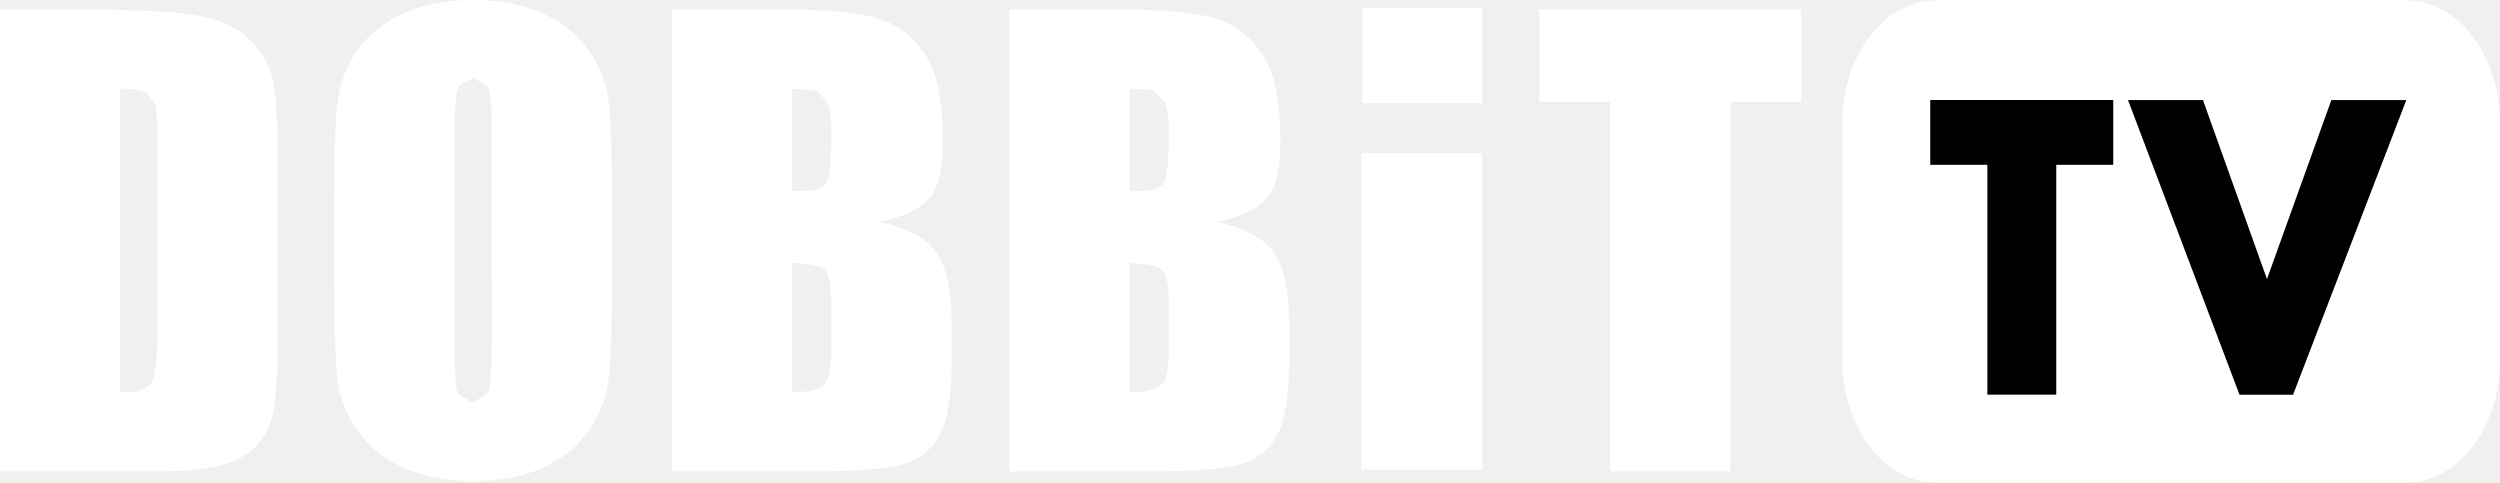
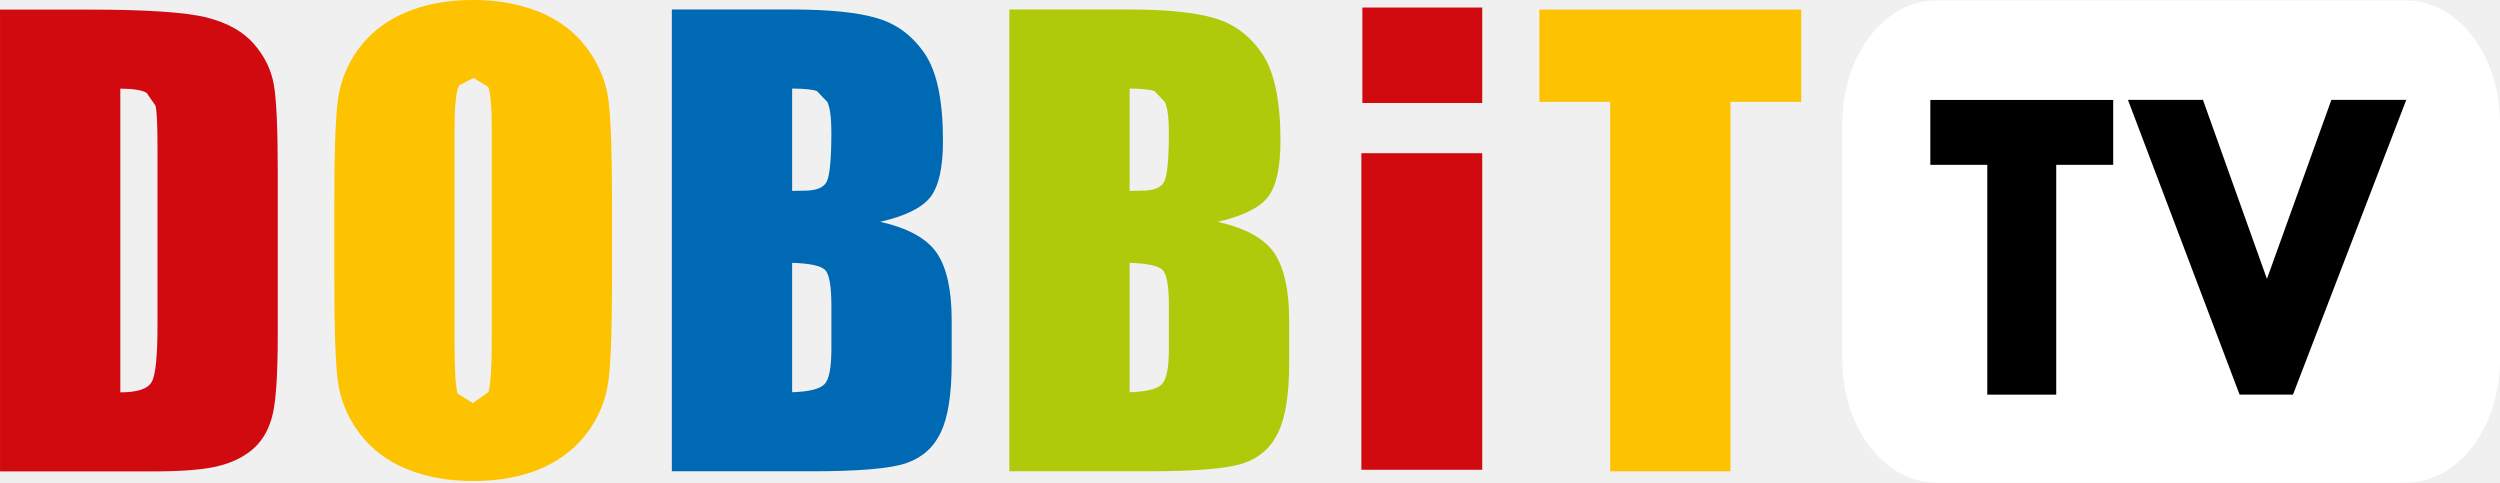
- <svg xmlns="http://www.w3.org/2000/svg" height="115.82" width="600" version="1.1" viewBox="0 0 158.75 30.645">
-   <g transform="translate(27.494 -92.728)">
-     <g fill="#fff">
-       <path d="m131.26 115.58c0 4.309-2.665 7.795-5.959 7.795h-29.845c-3.288 0-5.959-3.487-5.959-7.795v-15.027c0-4.309 2.671-7.802 5.959-7.802h29.842c3.294 0 5.959 3.493 5.959 7.802z" />
-       <path d="m-19.858 98.358v19.289c1.081 0 1.743-0.219 1.989-0.663 0.252-0.437 0.378-1.637 0.378-3.599v-11.388c0-1.326-0.046-2.181-0.126-2.552l-0.57-0.822c-0.298-0.179-0.855-0.265-1.67-0.265m-7.636-5.018h5.701c3.672 0 6.165 0.172 7.457 0.51 1.299 0.338 2.287 0.888 2.956 1.664 0.676 0.776 1.1 1.631 1.273 2.579 0.166 0.948 0.252 2.817 0.252 5.588v10.274c0 2.632-0.126 4.388-0.371 5.276-0.252 0.888-0.683 1.578-1.293 2.081-0.616 0.504-1.379 0.848-2.28 1.054-0.908 0.199-2.267 0.298-4.09 0.298h-9.605z" />
-       <path d="m3.727 100.87c0-1.365-0.073-2.24-0.225-2.618l-0.921-0.573-0.901 0.458c-0.212 0.312-0.312 1.22-0.312 2.731v13.708c0 1.704 0.066 2.751 0.205 3.149l0.955 0.597 0.988-0.683c0.139-0.457 0.212-1.551 0.212-3.281zm7.636 9.645c0 2.943-0.066 5.031-0.205 6.257s-0.577 2.34-1.306 3.354c-0.729 1.014-1.717 1.796-2.963 2.34-1.24 0.544-2.691 0.815-4.342 0.815-1.571 0-2.983-0.259-4.229-0.769-1.253-0.517-2.254-1.286-3.016-2.307-0.762-1.034-1.213-2.148-1.359-3.354-0.146-1.206-0.219-3.321-0.219-6.337v-5.018c0-2.95 0.073-5.031 0.212-6.257s0.57-2.346 1.299-3.361c0.736-1.014 1.717-1.79 2.963-2.333 1.246-0.544 2.691-0.815 4.348-0.815 1.564 0 2.976 0.252 4.229 0.769 1.246 0.51 2.254 1.279 3.016 2.307 0.756 1.027 1.213 2.141 1.359 3.347 0.139 1.213 0.212 3.321 0.212 6.344z" />
-       <path d="m22.804 109.43v8.219c1.074-0.033 1.757-0.205 2.048-0.51 0.298-0.298 0.444-1.041 0.444-2.227v-2.744c0-1.253-0.133-2.015-0.398-2.287-0.265-0.265-0.961-0.411-2.095-0.451m0-11.07v6.509l0.762-0.02c0.742 0 1.22-0.186 1.425-0.55 0.199-0.371 0.305-1.419 0.305-3.155 0-0.915-0.086-1.558-0.252-1.922l-0.663-0.696c-0.265-0.099-0.795-0.152-1.578-0.166m-7.636-5.022h7.61c2.406 0 4.229 0.192 5.462 0.563 1.24 0.371 2.24 1.133 3.003 2.274 0.762 1.14 1.14 2.97 1.14 5.508 0 1.71-0.265 2.903-0.802 3.579-0.544 0.676-1.604 1.2-3.182 1.558 1.763 0.398 2.963 1.061 3.593 1.989 0.63 0.921 0.941 2.34 0.941 4.249v2.718c0 1.982-0.225 3.447-0.676 4.401-0.457 0.961-1.18 1.611-2.167 1.962-0.994 0.351-3.023 0.524-6.092 0.524h-8.83z" />
-       <path d="m44.235 109.43v8.219c1.067-0.033 1.757-0.205 2.048-0.51 0.298-0.298 0.444-1.041 0.444-2.227v-2.744c0-1.253-0.133-2.015-0.398-2.287-0.265-0.265-0.961-0.411-2.095-0.451m0-11.07v6.509l0.756-0.02c0.749 0 1.226-0.186 1.432-0.55 0.199-0.371 0.305-1.419 0.305-3.155 0-0.915-0.086-1.558-0.252-1.922l-0.663-0.696c-0.272-0.099-0.795-0.152-1.578-0.166m-7.636-5.018h7.61c2.406 0 4.222 0.192 5.462 0.563 1.24 0.371 2.24 1.133 3.003 2.274 0.762 1.14 1.14 2.97 1.14 5.508 0 1.71-0.265 2.903-0.809 3.579-0.537 0.676-1.597 1.2-3.175 1.558 1.763 0.398 2.963 1.061 3.593 1.989 0.63 0.921 0.941 2.34 0.941 4.249v2.718c0 1.982-0.225 3.447-0.676 4.401-0.457 0.961-1.18 1.611-2.167 1.962-0.994 0.351-3.023 0.524-6.092 0.524h-8.829z" />
-       <path d="m86.887 93.34v5.86h-4.5v23.46h-7.637v-23.461h-4.501v-5.86z" />
-       <path d="m66.625 99.276h-7.616v-6.059h7.616z" />
-       <path d="m66.625 122.56h-7.676v-20.104h7.676z" />
-     </g>
-     <path d="m103.08 117.79h-4.375v-14.596h-3.626v-4.116h11.62v4.116h-3.619z" />
-     <path d="m116.46 110.45 4.09-11.368h4.759l-7.192 18.712h-3.401l-7.079-18.712h4.759z" />
+ <svg xmlns="http://www.w3.org/2000/svg" height="115.84" width="600" version="1.1" viewBox="0 0 158.75 30.65">
+   <g transform="translate(-26.458 -133.51)">
+     <path d="m185.21 156.36c0 4.308-2.667 7.799-5.956 7.799h-29.842c-3.296 0-5.963-3.491-5.963-7.799v-15.033c0-4.301 2.667-7.792 5.963-7.792h29.842c3.289 0 5.956 3.491 5.956 7.792z" fill="#fff" />
+     <path d="m34.097 139.14v19.285c1.075 0 1.739-0.216 1.99-0.656 0.251-0.44 0.37-1.641 0.37-3.596v-11.395c0-1.327-0.042-2.179-0.119-2.549l-0.573-0.824c-0.293-0.175-0.852-0.265-1.669-0.265m-7.639-5.02h5.698c3.68 0 6.165 0.175 7.464 0.51s2.283 0.894 2.961 1.669c0.67 0.768 1.096 1.634 1.264 2.576 0.168 0.95 0.251 2.814 0.251 5.593v10.264c0 2.632-0.119 4.392-0.37 5.279-0.244 0.887-0.677 1.585-1.292 2.088-0.614 0.496-1.375 0.845-2.283 1.047-0.901 0.202-2.262 0.3-4.085 0.3h-9.608z" fill="#d10a10" />
+     <path d="m57.682 141.65c0-1.362-0.077-2.241-0.223-2.618l-0.922-0.573-0.908 0.461c-0.202 0.307-0.307 1.215-0.307 2.73v13.706c0 1.704 0.063 2.751 0.202 3.156l0.957 0.594 0.985-0.691c0.147-0.454 0.216-1.55 0.216-3.275zm7.639 9.643c0 2.946-0.07 5.034-0.209 6.256-0.14 1.229-0.573 2.346-1.306 3.358-0.726 1.012-1.718 1.794-2.961 2.339-1.243 0.538-2.688 0.81-4.343 0.81-1.571 0-2.981-0.251-4.231-0.768-1.25-0.51-2.255-1.278-3.016-2.304-0.761-1.033-1.208-2.144-1.355-3.352-0.147-1.208-0.216-3.324-0.216-6.34v-5.02c0-2.94 0.07-5.027 0.209-6.256 0.133-1.222 0.573-2.346 1.299-3.358 0.733-1.012 1.718-1.794 2.961-2.332 1.243-0.545 2.695-0.817 4.35-0.817 1.564 0 2.974 0.258 4.224 0.768 1.25 0.517 2.255 1.285 3.016 2.311 0.761 1.026 1.215 2.144 1.362 3.352 0.14 1.208 0.216 3.317 0.216 6.333z" fill="#fdc300" />
+     <path d="m76.758 150.2v8.218c1.068-0.035 1.753-0.202 2.053-0.51 0.293-0.3 0.44-1.04 0.44-2.227v-2.744c0-1.257-0.133-2.018-0.398-2.283-0.265-0.265-0.964-0.419-2.095-0.454m0-11.067v6.5l0.761-0.014c0.747 0 1.222-0.182 1.424-0.552 0.202-0.37 0.307-1.417 0.307-3.156 0-0.915-0.084-1.557-0.251-1.92l-0.663-0.698c-0.265-0.098-0.796-0.154-1.578-0.161m-7.639-5.02h7.611c2.409 0 4.231 0.189 5.467 0.566 1.236 0.37 2.234 1.131 3.002 2.269 0.761 1.138 1.138 2.974 1.138 5.509 0 1.711-0.272 2.905-0.81 3.582-0.538 0.677-1.592 1.194-3.177 1.557 1.766 0.398 2.967 1.061 3.596 1.983 0.628 0.929 0.943 2.339 0.943 4.252v2.716c0 1.983-0.23 3.449-0.684 4.406-0.447 0.957-1.173 1.606-2.164 1.955-0.991 0.356-3.023 0.531-6.089 0.531h-8.833z" fill="#0069b4" />
+     <path d="m98.189 150.2v8.218c1.068-0.035 1.753-0.202 2.046-0.51 0.3-0.3 0.447-1.04 0.447-2.227v-2.744c0-1.257-0.133-2.018-0.398-2.283-0.265-0.265-0.964-0.419-2.095-0.454m0-11.067v6.5l0.761-0.014c0.74 0 1.222-0.182 1.424-0.552 0.202-0.37 0.307-1.417 0.307-3.156 0-0.915-0.084-1.557-0.251-1.92l-0.663-0.698c-0.272-0.098-0.796-0.154-1.578-0.161m-7.639-5.02h7.611c2.402 0 4.224 0.189 5.467 0.566 1.236 0.37 2.234 1.131 2.995 2.269 0.761 1.138 1.145 2.974 1.145 5.509 0 1.711-0.272 2.905-0.81 3.582-0.538 0.677-1.592 1.194-3.177 1.557 1.766 0.398 2.961 1.061 3.596 1.983 0.621 0.929 0.943 2.339 0.943 4.252v2.716c0 1.983-0.23 3.449-0.684 4.406-0.454 0.957-1.173 1.606-2.164 1.955-0.991 0.356-3.023 0.531-6.089 0.531h-8.833z" fill="#afca0b" />
+     <path d="m140.84 134.12v5.858h-4.497v23.461h-7.639v-23.461h-4.497v-5.858z" fill="#fdc300" />
+     <path d="m120.58 140.05h-7.611v-6.061h7.611z" fill="#d10a10" />
+     <path d="m120.58 163.34h-7.674v-20.102h7.674z" fill="#d10a10" />
+     <path d="m157.03 158.57h-4.378v-14.593h-3.617v-4.12h11.612v4.12h-3.617z" />
+     <path d="m170.41 151.22 4.092-11.367h4.755l-7.192 18.713h-3.393l-7.087-18.713h4.762z" />
  </g>
</svg>
